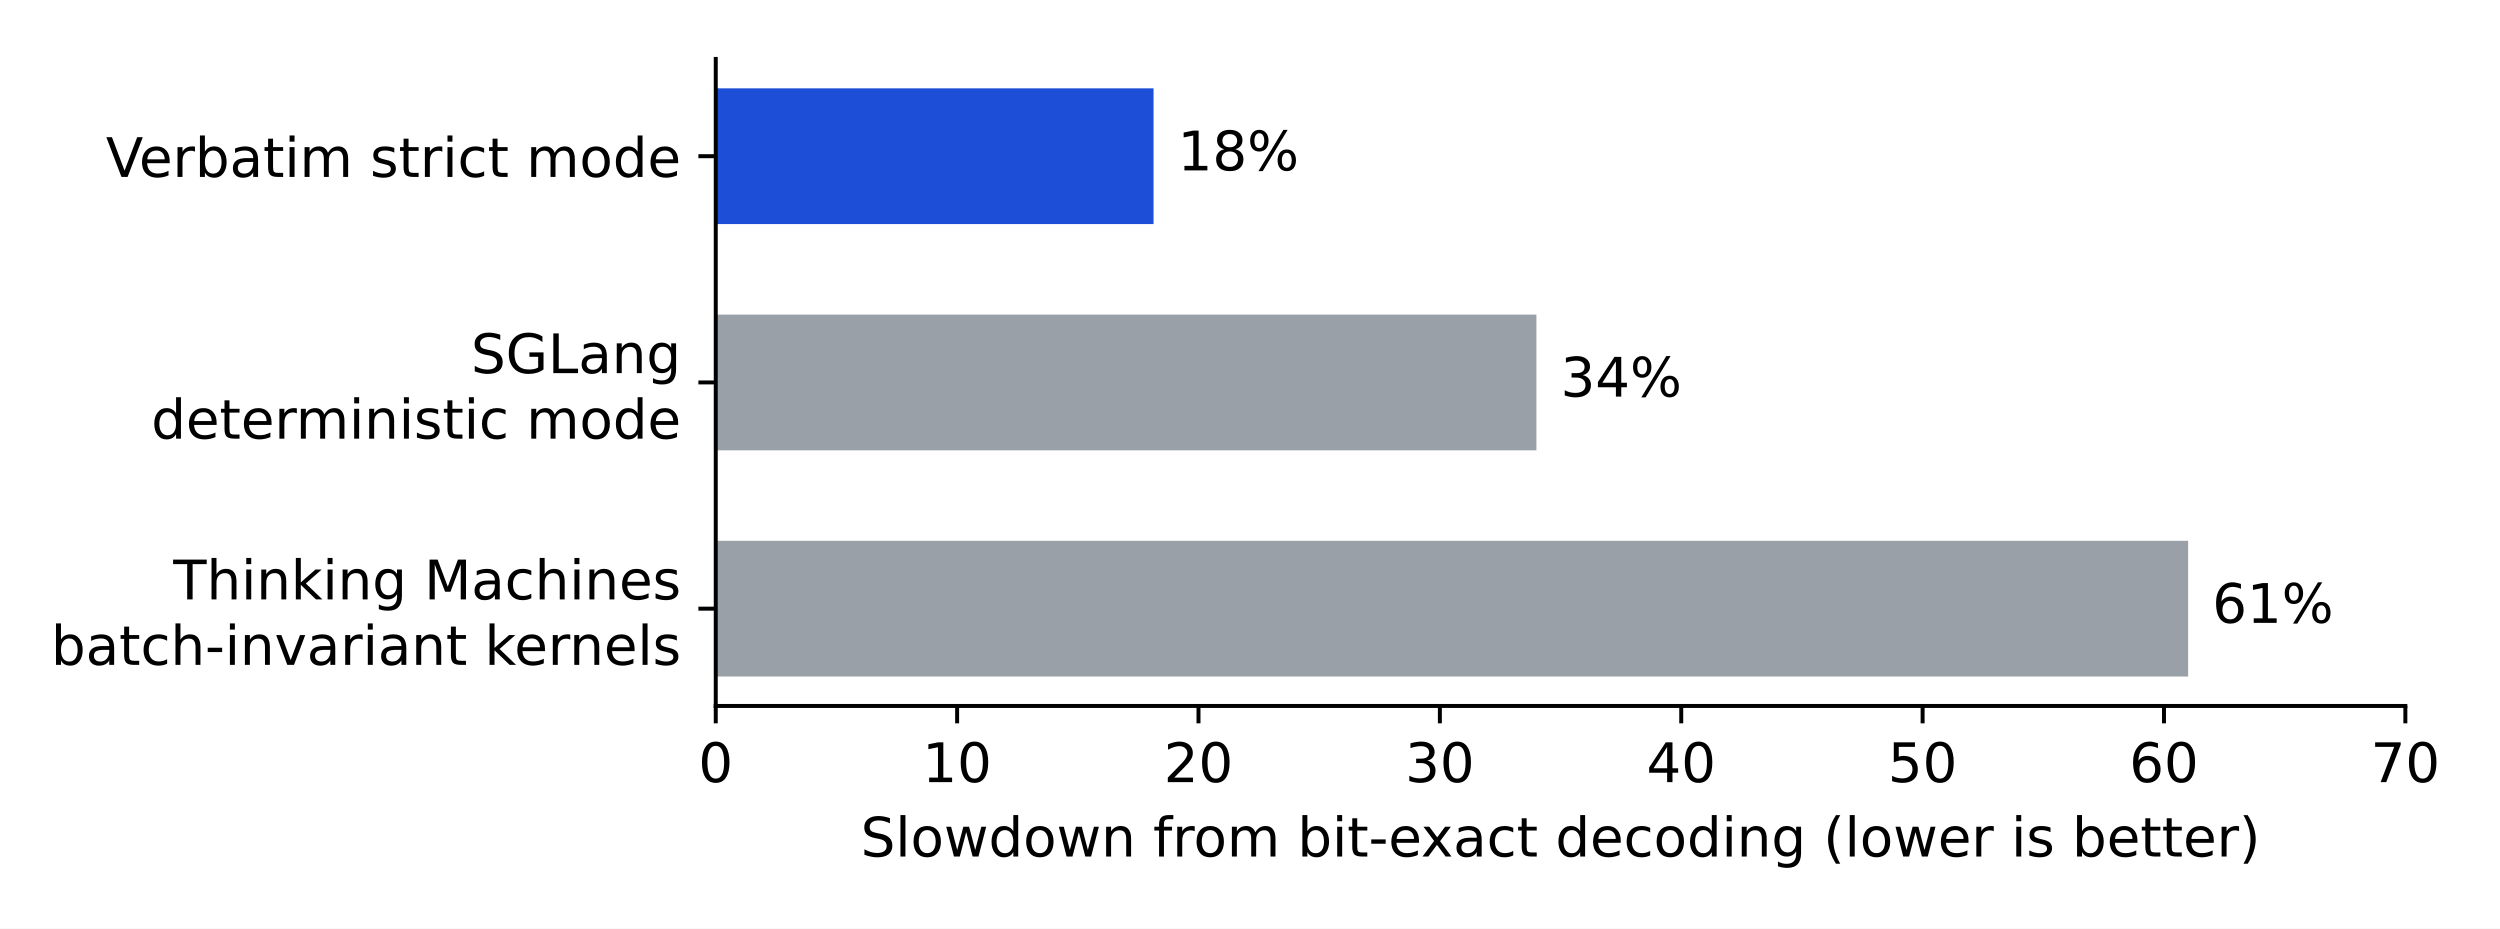
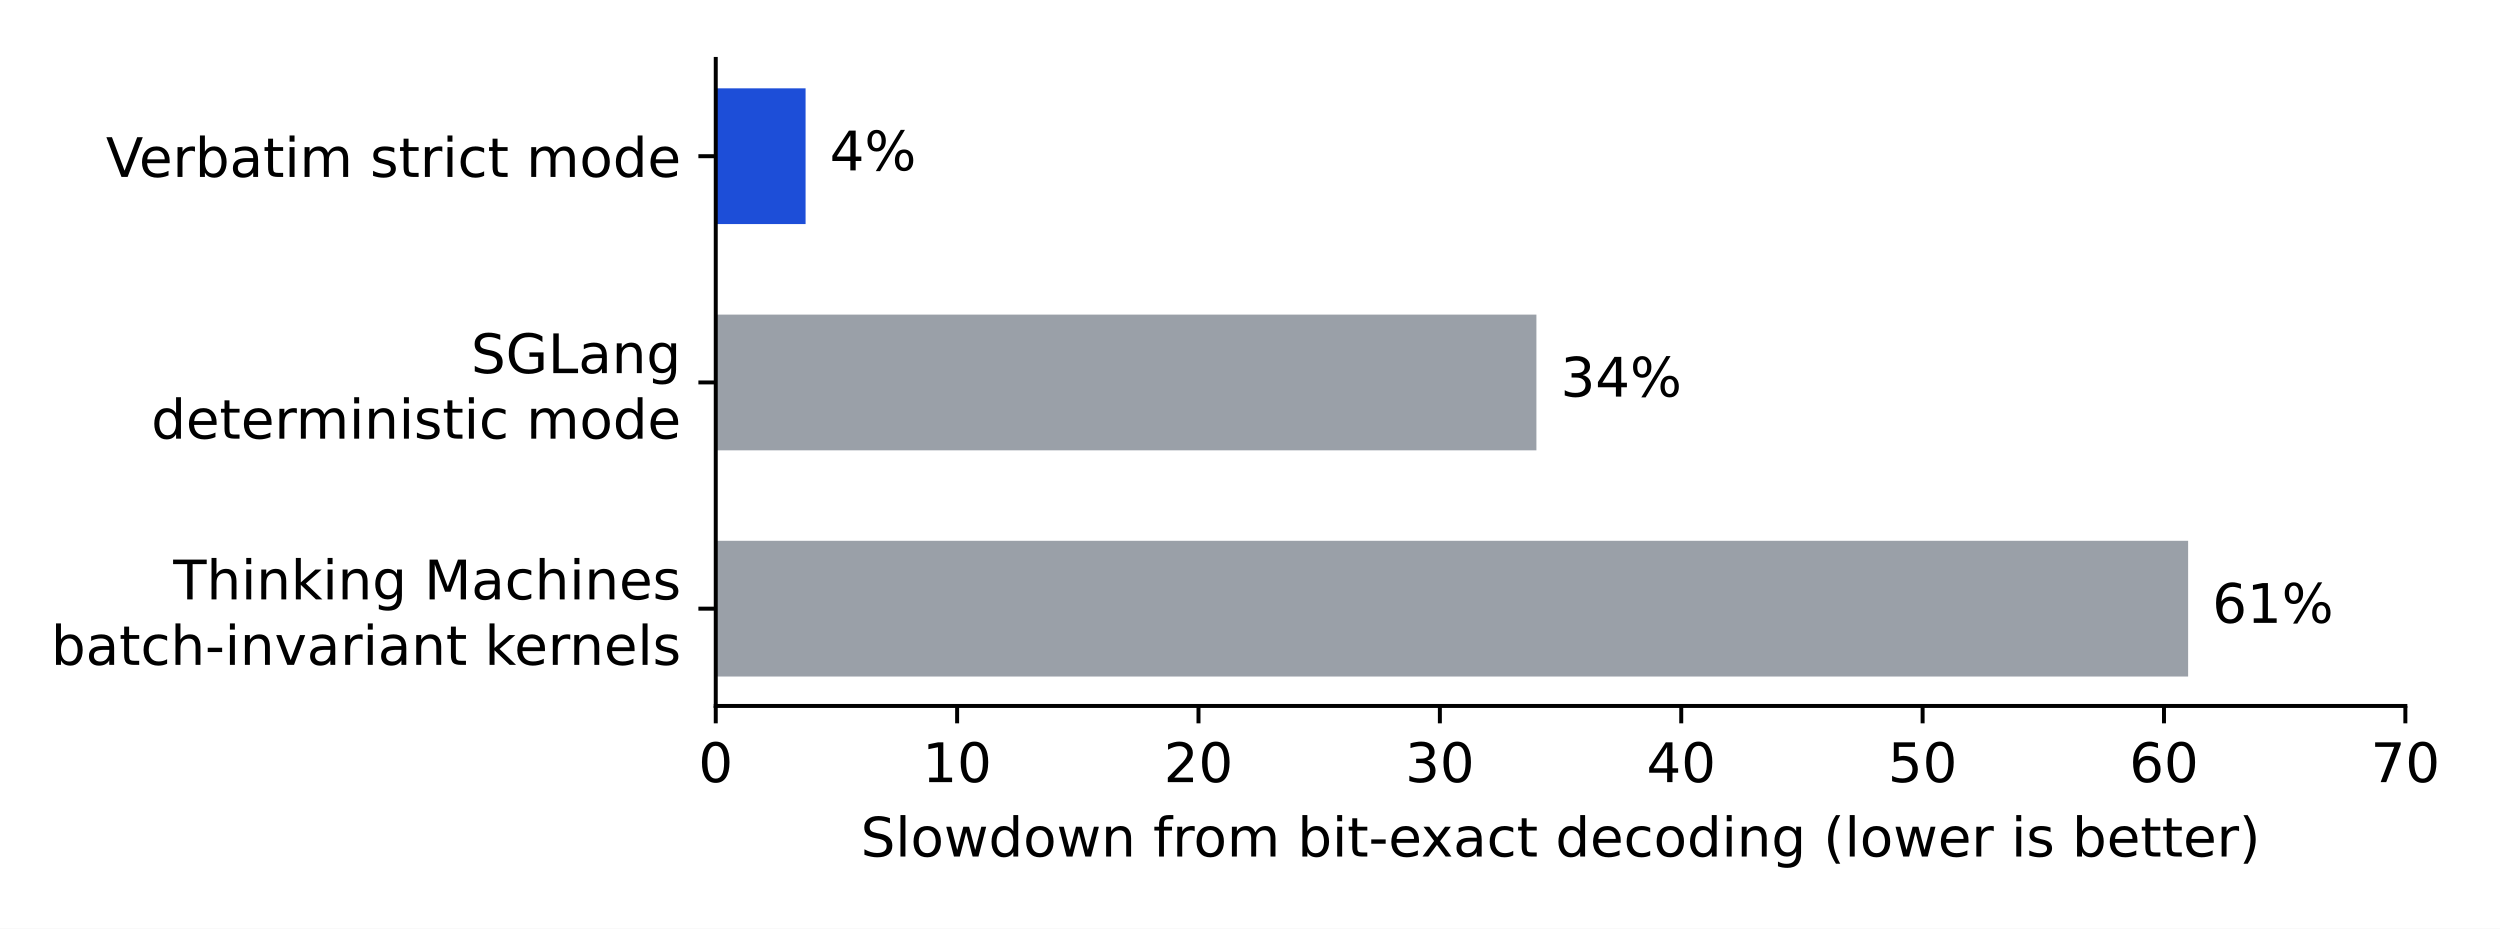
<svg xmlns="http://www.w3.org/2000/svg" xmlns:xlink="http://www.w3.org/1999/xlink" width="504pt" height="187.2pt" viewBox="0 0 504 187.2" version="1.1">
  <defs>
    <style type="text/css">*{stroke-linejoin: round; stroke-linecap: butt}</style>
  </defs>
  <g id="figure_1">
    <g id="patch_1">
      <path d="M 0 187.2  L 504 187.2  L 504 0  L 0 0  z " style="fill: #ffffff" />
    </g>
    <g id="axes_1">
      <g id="patch_2">
        <path d="M 144.295 142.32  L 484.92 142.32  L 484.92 11.88  L 144.295 11.88  z " style="fill: #ffffff" />
      </g>
      <g id="patch_3">
-         <path d="M 144.295 136.391  L 441.125 136.391  L 441.125 109.026  L 144.295 109.026  z " clip-path="url(#pb47e5d4b58)" style="fill: #9aa0a8" />
+         <path d="M 144.295 136.391  L 441.125 136.391  L 441.125 109.026  L 144.295 109.026  z " clip-path="url(#p4a306cee62)" style="fill: #9aa0a8" />
      </g>
      <g id="patch_4">
-         <path d="M 144.295 90.783  L 309.741 90.783  L 309.741 63.417  L 144.295 63.417  z " clip-path="url(#pb47e5d4b58)" style="fill: #9aa0a8" />
+         <path d="M 144.295 90.783  L 309.741 90.783  L 309.741 63.417  L 144.295 63.417  z " clip-path="url(#p4a306cee62)" style="fill: #9aa0a8" />
      </g>
      <g id="patch_5">
-         <path d="M 144.295 45.174  L 232.556 45.174  L 232.556 17.809  L 144.295 17.809  z " clip-path="url(#pb47e5d4b58)" style="fill: #1d4ed8" />
+         <path d="M 144.295 45.174  L 162.405 45.174  L 162.405 17.809  L 144.295 17.809  z " clip-path="url(#p4a306cee62)" style="fill: #1d4ed8" />
      </g>
      <g id="matplotlib.axis_1">
        <g id="xtick_1">
          <g id="line2d_1">
            <defs>
-               <path id="mfd4385c9d0" d="M 0 0  L 0 3.5  " style="stroke: #000000; stroke-width: 0.8" />
+               <path id="md41f583015" d="M 0 0  L 0 3.5  " style="stroke: #000000; stroke-width: 0.8" />
            </defs>
            <g>
-               <use xlink:href="#mfd4385c9d0" x="144.295" y="142.32" style="stroke: #000000; stroke-width: 0.8" />
+               <use xlink:href="#md41f583015" x="144.295" y="142.32" style="stroke: #000000; stroke-width: 0.8" />
            </g>
          </g>
          <g id="text_1">
            <text style="font-size: 11px; font-family: 'DejaVu Sans', 'Bitstream Vera Sans', 'Computer Modern Sans Serif', 'Lucida Grande', 'Verdana', 'Geneva', 'Lucid', 'Arial', 'Helvetica', 'Avant Garde', sans-serif; text-anchor: middle" x="144.295" y="157.677" transform="rotate(-0 144.295 157.6774)">0</text>
          </g>
        </g>
        <g id="xtick_2">
          <g id="line2d_2">
            <g>
-               <use xlink:href="#mfd4385c9d0" x="192.956" y="142.32" style="stroke: #000000; stroke-width: 0.8" />
+               <use xlink:href="#md41f583015" x="192.956" y="142.32" style="stroke: #000000; stroke-width: 0.8" />
            </g>
          </g>
          <g id="text_2">
            <text style="font-size: 11px; font-family: 'DejaVu Sans', 'Bitstream Vera Sans', 'Computer Modern Sans Serif', 'Lucida Grande', 'Verdana', 'Geneva', 'Lucid', 'Arial', 'Helvetica', 'Avant Garde', sans-serif; text-anchor: middle" x="192.956" y="157.677" transform="rotate(-0 192.9557 157.6774)">10</text>
          </g>
        </g>
        <g id="xtick_3">
          <g id="line2d_3">
            <g>
-               <use xlink:href="#mfd4385c9d0" x="241.616" y="142.32" style="stroke: #000000; stroke-width: 0.8" />
+               <use xlink:href="#md41f583015" x="241.616" y="142.32" style="stroke: #000000; stroke-width: 0.8" />
            </g>
          </g>
          <g id="text_3">
            <text style="font-size: 11px; font-family: 'DejaVu Sans', 'Bitstream Vera Sans', 'Computer Modern Sans Serif', 'Lucida Grande', 'Verdana', 'Geneva', 'Lucid', 'Arial', 'Helvetica', 'Avant Garde', sans-serif; text-anchor: middle" x="241.616" y="157.677" transform="rotate(-0 241.6164 157.6774)">20</text>
          </g>
        </g>
        <g id="xtick_4">
          <g id="line2d_4">
            <g>
-               <use xlink:href="#mfd4385c9d0" x="290.277" y="142.32" style="stroke: #000000; stroke-width: 0.8" />
+               <use xlink:href="#md41f583015" x="290.277" y="142.32" style="stroke: #000000; stroke-width: 0.8" />
            </g>
          </g>
          <g id="text_4">
            <text style="font-size: 11px; font-family: 'DejaVu Sans', 'Bitstream Vera Sans', 'Computer Modern Sans Serif', 'Lucida Grande', 'Verdana', 'Geneva', 'Lucid', 'Arial', 'Helvetica', 'Avant Garde', sans-serif; text-anchor: middle" x="290.277" y="157.677" transform="rotate(-0 290.2771 157.6774)">30</text>
          </g>
        </g>
        <g id="xtick_5">
          <g id="line2d_5">
            <g>
-               <use xlink:href="#mfd4385c9d0" x="338.938" y="142.32" style="stroke: #000000; stroke-width: 0.8" />
+               <use xlink:href="#md41f583015" x="338.938" y="142.32" style="stroke: #000000; stroke-width: 0.8" />
            </g>
          </g>
          <g id="text_5">
            <text style="font-size: 11px; font-family: 'DejaVu Sans', 'Bitstream Vera Sans', 'Computer Modern Sans Serif', 'Lucida Grande', 'Verdana', 'Geneva', 'Lucid', 'Arial', 'Helvetica', 'Avant Garde', sans-serif; text-anchor: middle" x="338.938" y="157.677" transform="rotate(-0 338.9379 157.6774)">40</text>
          </g>
        </g>
        <g id="xtick_6">
          <g id="line2d_6">
            <g>
-               <use xlink:href="#mfd4385c9d0" x="387.599" y="142.32" style="stroke: #000000; stroke-width: 0.8" />
+               <use xlink:href="#md41f583015" x="387.599" y="142.32" style="stroke: #000000; stroke-width: 0.8" />
            </g>
          </g>
          <g id="text_6">
            <text style="font-size: 11px; font-family: 'DejaVu Sans', 'Bitstream Vera Sans', 'Computer Modern Sans Serif', 'Lucida Grande', 'Verdana', 'Geneva', 'Lucid', 'Arial', 'Helvetica', 'Avant Garde', sans-serif; text-anchor: middle" x="387.599" y="157.677" transform="rotate(-0 387.5986 157.6774)">50</text>
          </g>
        </g>
        <g id="xtick_7">
          <g id="line2d_7">
            <g>
-               <use xlink:href="#mfd4385c9d0" x="436.259" y="142.32" style="stroke: #000000; stroke-width: 0.8" />
+               <use xlink:href="#md41f583015" x="436.259" y="142.32" style="stroke: #000000; stroke-width: 0.8" />
            </g>
          </g>
          <g id="text_7">
            <text style="font-size: 11px; font-family: 'DejaVu Sans', 'Bitstream Vera Sans', 'Computer Modern Sans Serif', 'Lucida Grande', 'Verdana', 'Geneva', 'Lucid', 'Arial', 'Helvetica', 'Avant Garde', sans-serif; text-anchor: middle" x="436.259" y="157.677" transform="rotate(-0 436.2593 157.6774)">60</text>
          </g>
        </g>
        <g id="xtick_8">
          <g id="line2d_8">
            <g>
-               <use xlink:href="#mfd4385c9d0" x="484.92" y="142.32" style="stroke: #000000; stroke-width: 0.8" />
+               <use xlink:href="#md41f583015" x="484.92" y="142.32" style="stroke: #000000; stroke-width: 0.8" />
            </g>
          </g>
          <g id="text_8">
            <text style="font-size: 11px; font-family: 'DejaVu Sans', 'Bitstream Vera Sans', 'Computer Modern Sans Serif', 'Lucida Grande', 'Verdana', 'Geneva', 'Lucid', 'Arial', 'Helvetica', 'Avant Garde', sans-serif; text-anchor: middle" x="484.92" y="157.677" transform="rotate(-0 484.92 157.6774)">70</text>
          </g>
        </g>
        <g id="text_9">
          <text style="font-size: 11px; font-family: 'DejaVu Sans', 'Bitstream Vera Sans', 'Computer Modern Sans Serif', 'Lucida Grande', 'Verdana', 'Geneva', 'Lucid', 'Arial', 'Helvetica', 'Avant Garde', sans-serif; text-anchor: middle" x="314.608" y="172.678" transform="rotate(-0 314.6075 172.6783)">Slowdown from bit-exact decoding (lower is better)</text>
        </g>
      </g>
      <g id="matplotlib.axis_2">
        <g id="ytick_1">
          <g id="line2d_9">
            <defs>
-               <path id="m0fa64ae624" d="M 0 0  L -3.5 0  " style="stroke: #000000; stroke-width: 0.8" />
+               <path id="m33e778c072" d="M 0 0  L -3.5 0  " style="stroke: #000000; stroke-width: 0.8" />
            </defs>
            <g>
-               <use xlink:href="#m0fa64ae624" x="144.295" y="122.708" style="stroke: #000000; stroke-width: 0.8" />
+               <use xlink:href="#m33e778c072" x="144.295" y="122.708" style="stroke: #000000; stroke-width: 0.8" />
            </g>
          </g>
          <g id="text_10">
            <text style="font-size: 11px; font-family: 'DejaVu Sans', 'Bitstream Vera Sans', 'Computer Modern Sans Serif', 'Lucida Grande', 'Verdana', 'Geneva', 'Lucid', 'Arial', 'Helvetica', 'Avant Garde', sans-serif" transform="translate(34.92453 120.8366)">Thinking Machines</text>
            <text style="font-size: 11px; font-family: 'DejaVu Sans', 'Bitstream Vera Sans', 'Computer Modern Sans Serif', 'Lucida Grande', 'Verdana', 'Geneva', 'Lucid', 'Arial', 'Helvetica', 'Avant Garde', sans-serif" transform="translate(10.29141 134.0396)">batch-invariant kernels</text>
          </g>
        </g>
        <g id="ytick_2">
          <g id="line2d_10">
            <g>
-               <use xlink:href="#m0fa64ae624" x="144.295" y="77.1" style="stroke: #000000; stroke-width: 0.8" />
+               <use xlink:href="#m33e778c072" x="144.295" y="77.1" style="stroke: #000000; stroke-width: 0.8" />
            </g>
          </g>
          <g id="text_11">
            <text style="font-size: 11px; font-family: 'DejaVu Sans', 'Bitstream Vera Sans', 'Computer Modern Sans Serif', 'Lucida Grande', 'Verdana', 'Geneva', 'Lucid', 'Arial', 'Helvetica', 'Avant Garde', sans-serif" transform="translate(94.96391 75.22774)">SGLang</text>
            <text style="font-size: 11px; font-family: 'DejaVu Sans', 'Bitstream Vera Sans', 'Computer Modern Sans Serif', 'Lucida Grande', 'Verdana', 'Geneva', 'Lucid', 'Arial', 'Helvetica', 'Avant Garde', sans-serif" transform="translate(30.49531 88.43075)">deterministic mode</text>
          </g>
        </g>
        <g id="ytick_3">
          <g id="line2d_11">
            <g>
-               <use xlink:href="#m0fa64ae624" x="144.295" y="31.492" style="stroke: #000000; stroke-width: 0.8" />
+               <use xlink:href="#m33e778c072" x="144.295" y="31.492" style="stroke: #000000; stroke-width: 0.8" />
            </g>
          </g>
          <g id="text_12">
            <text style="font-size: 11px; font-family: 'DejaVu Sans', 'Bitstream Vera Sans', 'Computer Modern Sans Serif', 'Lucida Grande', 'Verdana', 'Geneva', 'Lucid', 'Arial', 'Helvetica', 'Avant Garde', sans-serif; text-anchor: end" x="137.295" y="35.671" transform="rotate(-0 137.295 35.67075)">Verbatim strict mode</text>
          </g>
        </g>
      </g>
      <g id="patch_6">
        <path d="M 144.295 142.32  L 144.295 11.88  " style="fill: none; stroke: #000000; stroke-width: 0.8; stroke-linejoin: miter; stroke-linecap: square" />
      </g>
      <g id="patch_7">
        <path d="M 144.295 142.32  L 484.92 142.32  " style="fill: none; stroke: #000000; stroke-width: 0.8; stroke-linejoin: miter; stroke-linecap: square" />
      </g>
      <g id="text_13">
        <text style="font-size: 11px; font-family: 'DejaVu Sans', 'Bitstream Vera Sans', 'Computer Modern Sans Serif', 'Lucida Grande', 'Verdana', 'Geneva', 'Lucid', 'Arial', 'Helvetica', 'Avant Garde', sans-serif; text-anchor: start" x="445.991" y="125.566" transform="rotate(-0 445.9914 125.5658)">61%</text>
      </g>
      <g id="text_14">
        <text style="font-size: 11px; font-family: 'DejaVu Sans', 'Bitstream Vera Sans', 'Computer Modern Sans Serif', 'Lucida Grande', 'Verdana', 'Geneva', 'Lucid', 'Arial', 'Helvetica', 'Avant Garde', sans-serif; text-anchor: start" x="314.608" y="79.957" transform="rotate(-0 314.6075 79.95742)">34%</text>
      </g>
      <g id="text_15">
-         <text style="font-size: 11px; font-family: 'DejaVu Sans', 'Bitstream Vera Sans', 'Computer Modern Sans Serif', 'Lucida Grande', 'Verdana', 'Geneva', 'Lucid', 'Arial', 'Helvetica', 'Avant Garde', sans-serif; text-anchor: start" x="237.422" y="34.349" transform="rotate(-0 237.4217 34.34903)">18%</text>
+         <text style="font-size: 11px; font-family: 'DejaVu Sans', 'Bitstream Vera Sans', 'Computer Modern Sans Serif', 'Lucida Grande', 'Verdana', 'Geneva', 'Lucid', 'Arial', 'Helvetica', 'Avant Garde', sans-serif; text-anchor: start" x="167.271" y="34.349" transform="rotate(-0 167.2709 34.34903)">4%</text>
      </g>
    </g>
  </g>
  <defs>
-     <clipPath id="pb47e5d4b58">
+     <clipPath id="p4a306cee62">
      <rect x="144.295" y="11.88" width="340.625" height="130.44" />
    </clipPath>
  </defs>
</svg>
